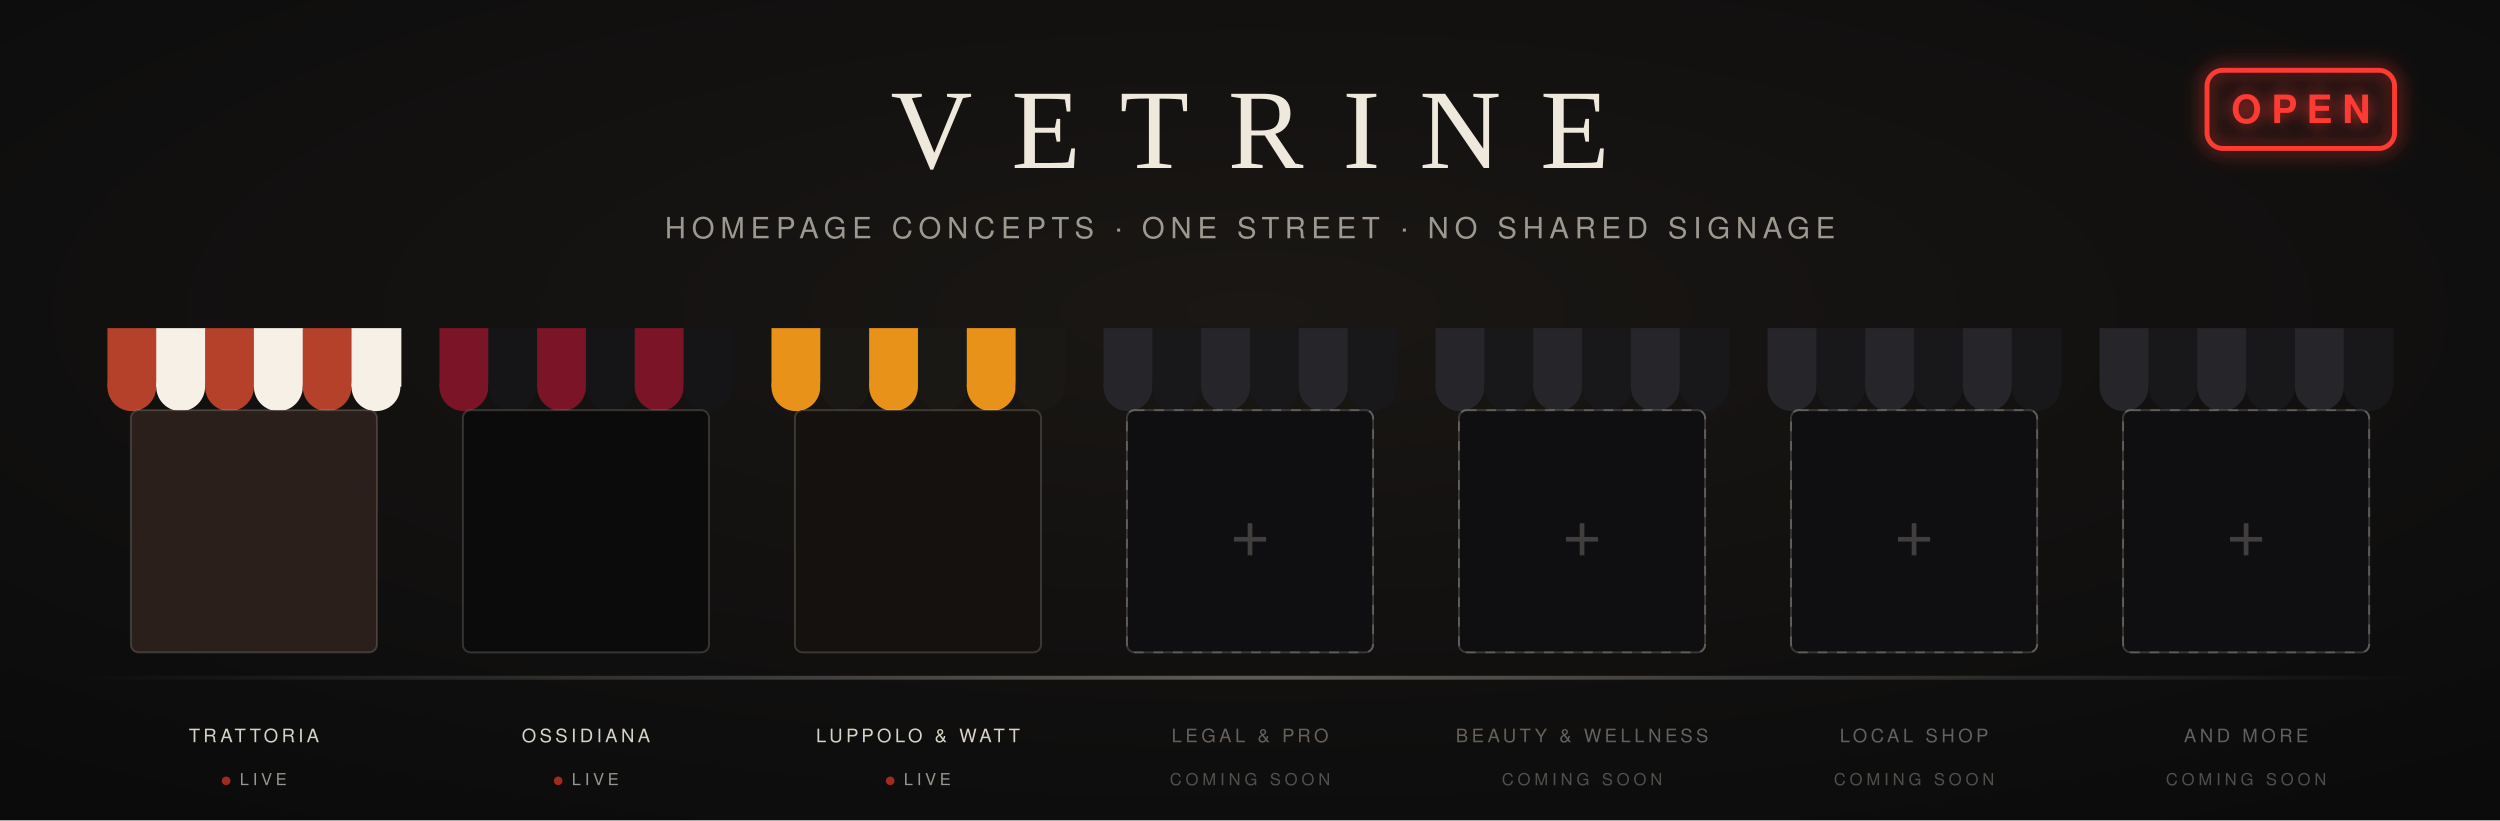
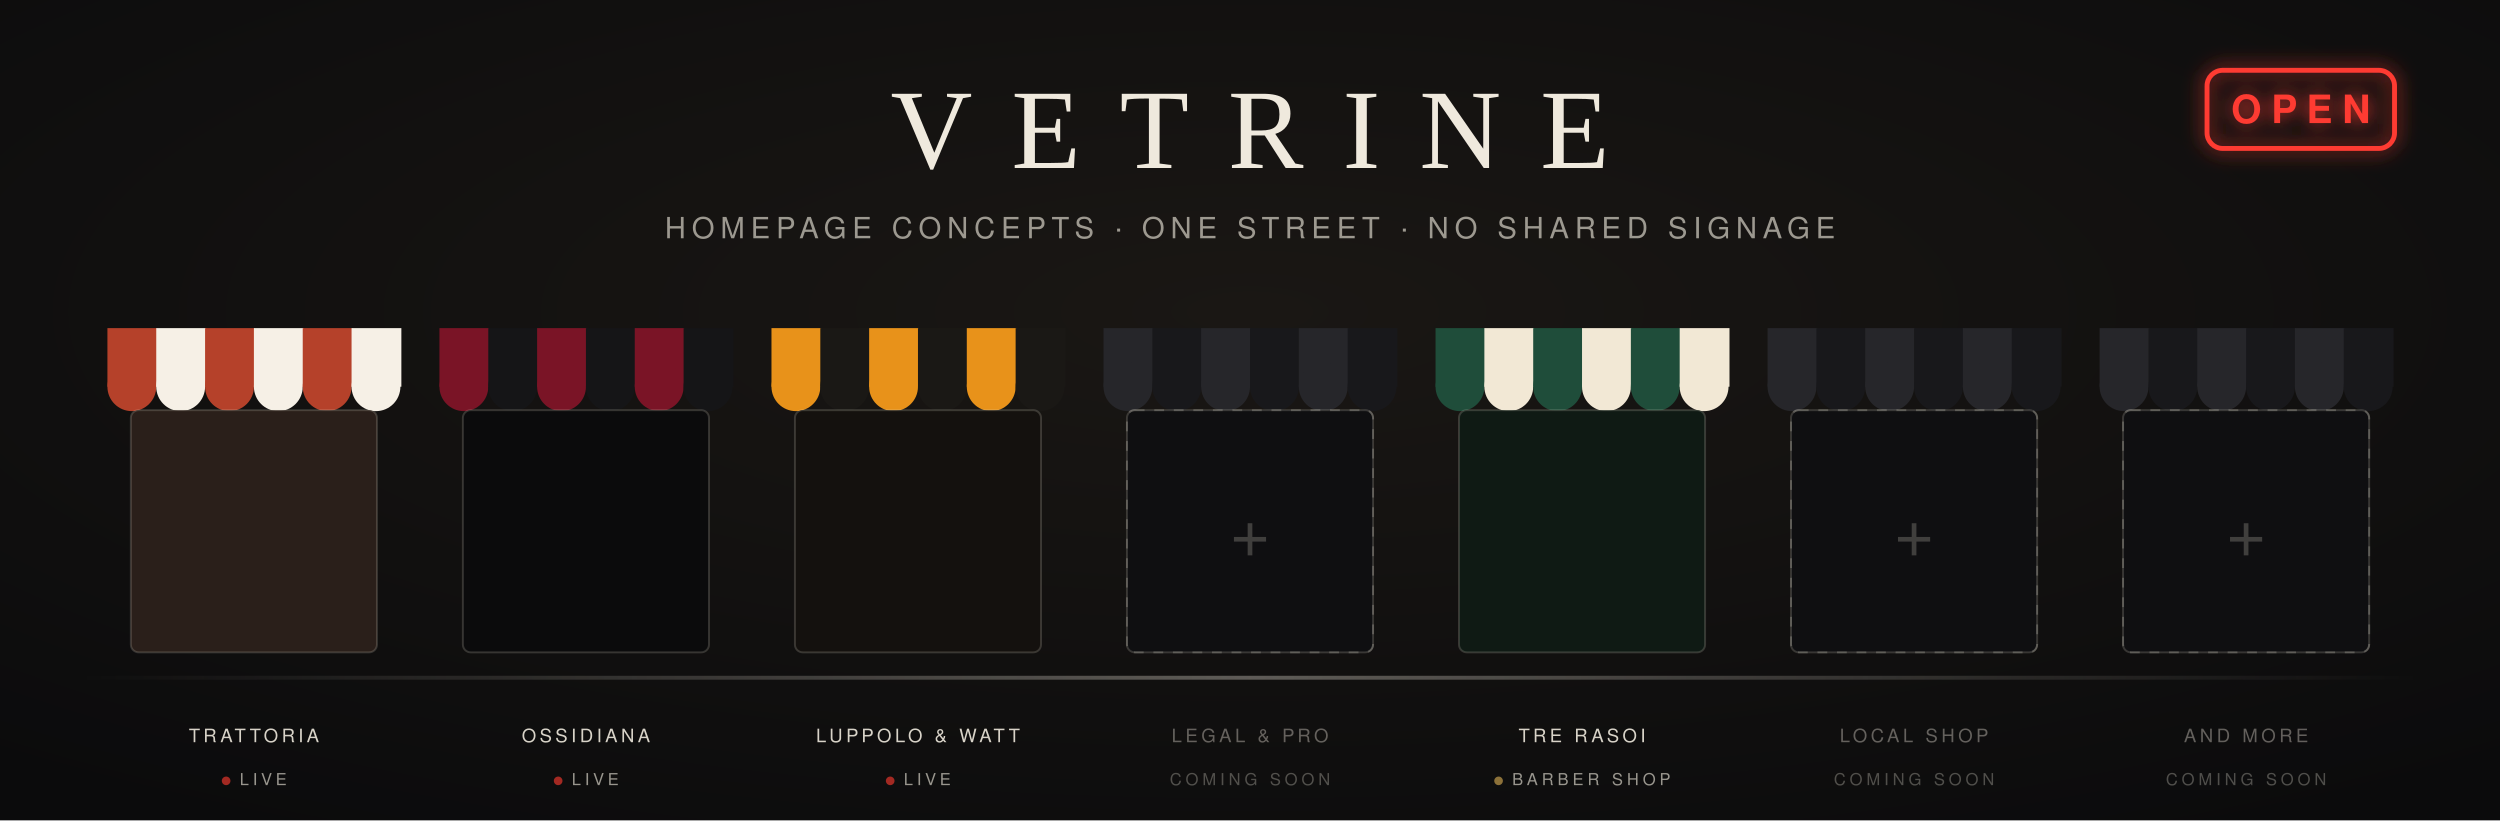
- <svg xmlns="http://www.w3.org/2000/svg" viewBox="0 0 1280 420" width="1280" height="420" role="img" aria-label="A street of shop fronts: Trattoria, Ossidiana and Luppolo &amp; Watt are lit and open, four more windows are dark and coming soon.">
+ <svg xmlns="http://www.w3.org/2000/svg" viewBox="0 0 1280 420" width="1280" height="420" role="img" aria-label="A street of shop fronts: Trattoria, Ossidiana, Luppolo &amp; Watt and Bottega Tre Rasoi are lit and open, three more windows are dark and coming soon.">
  <style>
  .serif{font-family:Georgia,'Times New Roman',serif}
  .sans{font-family:'Helvetica Neue',Helvetica,Arial,sans-serif}
  @keyframes on{from{opacity:0}to{opacity:1}}
  @keyframes pulse{0%,100%{opacity:.82}50%{opacity:1}}
  @keyframes sweep{from{transform:translateX(-46px)}to{transform:translateX(46px)}}
  @keyframes flick{0%,90%,100%{opacity:1}92%{opacity:.25}94%{opacity:1}96%{opacity:.4}97%{opacity:1}}
  @keyframes rise{from{opacity:0;transform:translateY(8px)}to{opacity:1;transform:none}}
  .lit{opacity:0;animation:on 1.4s ease-out forwards, pulse 5s 2s ease-in-out infinite}
  .beam{animation:sweep 6.5s ease-in-out infinite alternate}
  .neon{animation:flick 7s infinite}
  .title{animation:rise 1.2s .1s both}
  .sub{animation:rise 1.2s .5s both}
  @media (prefers-reduced-motion: reduce){*{animation:none!important}.lit{opacity:1}}
</style>
  <defs>
    <radialGradient id="vig" cx="50%" cy="38%" r="75%">
      <stop offset="0" stop-color="#1a1714" />
      <stop offset="1" stop-color="#0b0b0c" />
    </radialGradient>
    <linearGradient id="ground" x1="0" x2="1">
      <stop offset="0" stop-color="#efe9dd" stop-opacity="0" />
      <stop offset=".5" stop-color="#efe9dd" stop-opacity=".35" />
      <stop offset="1" stop-color="#efe9dd" stop-opacity="0" />
    </linearGradient>
    <linearGradient id="warm" x1="0" y1="0" x2="0" y2="1">
      <stop offset="0" stop-color="#f7dcae" />
      <stop offset="1" stop-color="#e2a05f" />
    </linearGradient>
    <radialGradient id="beam" cx="50%" cy="50%" r="50%">
      <stop offset="0" stop-color="#efe9dd" stop-opacity=".9" />
      <stop offset=".45" stop-color="#d2566b" stop-opacity=".35" />
      <stop offset="1" stop-color="#7a1426" stop-opacity="0" />
    </radialGradient>
    <filter id="neon" x="-40%" y="-80%" width="180%" height="260%">
      <feGaussianBlur stdDeviation="5" result="b" />
      <feMerge>
        <feMergeNode in="b" />
        <feMergeNode in="SourceGraphic" />
      </feMerge>
    </filter>
    <filter id="soft" x="-30%" y="-30%" width="160%" height="160%">
      <feGaussianBlur stdDeviation="14" />
    </filter>
    <clipPath id="clipO">
      <rect x="0" y="0" width="0" height="0" rx="4" />
    </clipPath>
  </defs>
  <rect width="1280" height="420" fill="url(#vig)" />
  <text class="serif title" x="640.0" y="86" text-anchor="middle" fill="#efe9dd" font-size="58" letter-spacing="20">VETRINE</text>
  <text class="sans sub" x="640.0" y="122" text-anchor="middle" fill="#efe9dd" fill-opacity=".62" font-size="15" letter-spacing="3">HOMEPAGE CONCEPTS · ONE STREET · NO SHARED SIGNAGE</text>
  <g class="neon" filter="url(#neon)">
    <rect x="1130" y="36" width="96" height="40" rx="8" fill="none" stroke="#fe3b30" stroke-width="2.5" />
    <text class="sans" x="1178" y="63" text-anchor="middle" fill="#fe3b30" font-size="20" letter-spacing="5" font-weight="700">OPEN</text>
  </g>
  <rect x="55.0" y="168" width="25.5" height="30" fill="#b5412a" />
  <circle cx="67.5" cy="198" r="12.5" fill="#b5412a" />
  <rect x="80.0" y="168" width="25.5" height="30" fill="#f6f0e6" />
  <circle cx="92.5" cy="198" r="12.5" fill="#f6f0e6" />
  <rect x="105.0" y="168" width="25.5" height="30" fill="#b5412a" />
  <circle cx="117.5" cy="198" r="12.5" fill="#b5412a" />
  <rect x="130.0" y="168" width="25.5" height="30" fill="#f6f0e6" />
  <circle cx="142.5" cy="198" r="12.5" fill="#f6f0e6" />
  <rect x="155.0" y="168" width="25.5" height="30" fill="#b5412a" />
  <circle cx="167.5" cy="198" r="12.5" fill="#b5412a" />
  <rect x="180.0" y="168" width="25.5" height="30" fill="#f6f0e6" />
  <circle cx="192.5" cy="198" r="12.5" fill="#f6f0e6" />
  <rect x="67" y="210" width="126" height="124" rx="4" fill="#2a1f1a" />
  <g class="lit" style="animation-delay:0.5s,1.9s">
    <rect x="67" y="210" width="126" height="124" rx="4" fill="url(#warm)" />
    <line x1="130" y1="210" x2="130" y2="240" stroke="#5c4d43" stroke-width="2" />
    <path d="M113 258 Q130 232 147 258 Z" fill="#b5412a" />
    <ellipse cx="130" cy="260" rx="26" ry="4" fill="#fff6dc" opacity=".8" />
    <rect x="95" y="294" width="70" height="6" rx="2" fill="#5c3a22" />
    <rect x="103" y="300" width="5" height="26" fill="#5c3a22" />
    <rect x="152" y="300" width="5" height="26" fill="#5c3a22" />
    <circle cx="130" cy="288" r="8" fill="#fff" opacity=".9" />
  </g>
  <rect x="67" y="210" width="126" height="124" rx="4" fill="none" stroke="#efe9dd" stroke-opacity=".18" />
  <text class="sans" x="130" y="380" text-anchor="middle" fill="#efe9dd" fill-opacity=".9" font-size="9.5" letter-spacing="1.8">TRATTORIA</text>
  <text class="sans" x="130" y="402" text-anchor="middle" fill="#efe9dd" fill-opacity=".62" font-size="8.5" letter-spacing="2">
    <tspan fill="#fe3b30">●</tspan> LIVE</text>
  <rect x="225.0" y="168" width="25.5" height="30" fill="#7a1426" />
  <circle cx="237.5" cy="198" r="12.5" fill="#7a1426" />
  <rect x="250.0" y="168" width="25.5" height="30" fill="#151517" />
  <circle cx="262.5" cy="198" r="12.5" fill="#151517" />
  <rect x="275.0" y="168" width="25.5" height="30" fill="#7a1426" />
  <circle cx="287.5" cy="198" r="12.5" fill="#7a1426" />
  <rect x="300.0" y="168" width="25.5" height="30" fill="#151517" />
  <circle cx="312.5" cy="198" r="12.5" fill="#151517" />
  <rect x="325.0" y="168" width="25.5" height="30" fill="#7a1426" />
  <circle cx="337.5" cy="198" r="12.5" fill="#7a1426" />
  <rect x="350.0" y="168" width="25.5" height="30" fill="#151517" />
  <circle cx="362.5" cy="198" r="12.5" fill="#151517" />
  <rect x="237" y="210" width="126" height="124" rx="4" fill="#0b0b0c" />
  <g class="lit" style="animation-delay:1.0s,2.4s">
    <clipPath id="co">
      <rect x="237" y="210" width="126" height="124" rx="4" />
    </clipPath>
    <g clip-path="url(#co)">
      <rect x="237" y="210" width="126" height="124" fill="#0b0b0c" />
      <ellipse cx="300" cy="296" rx="44" ry="13" fill="#2a2a2d" />
      <g class="beam">
        <ellipse cx="300" cy="284" rx="62" ry="62" fill="url(#beam)" />
      </g>
      <ellipse cx="300" cy="290" rx="36" ry="10" fill="#efe9dd" opacity=".9" />
      <ellipse cx="300" cy="288" rx="12" ry="4" fill="#7a1426" />
    </g>
  </g>
  <rect x="237" y="210" width="126" height="124" rx="4" fill="none" stroke="#efe9dd" stroke-opacity=".18" />
  <text class="sans" x="300" y="380" text-anchor="middle" fill="#efe9dd" fill-opacity=".9" font-size="9.5" letter-spacing="1.8">OSSIDIANA</text>
  <text class="sans" x="300" y="402" text-anchor="middle" fill="#efe9dd" fill-opacity=".62" font-size="8.5" letter-spacing="2">
    <tspan fill="#fe3b30">●</tspan> LIVE</text>
  <rect x="395.0" y="168" width="25.5" height="30" fill="#e8921a" />
  <circle cx="407.5" cy="198" r="12.5" fill="#e8921a" />
  <rect x="420.0" y="168" width="25.5" height="30" fill="#1a1815" />
  <circle cx="432.5" cy="198" r="12.5" fill="#1a1815" />
  <rect x="445.0" y="168" width="25.5" height="30" fill="#e8921a" />
  <circle cx="457.5" cy="198" r="12.5" fill="#e8921a" />
  <rect x="470.0" y="168" width="25.5" height="30" fill="#1a1815" />
  <circle cx="482.5" cy="198" r="12.5" fill="#1a1815" />
  <rect x="495.0" y="168" width="25.5" height="30" fill="#e8921a" />
  <circle cx="507.5" cy="198" r="12.5" fill="#e8921a" />
  <rect x="520.0" y="168" width="25.5" height="30" fill="#1a1815" />
  <circle cx="532.5" cy="198" r="12.5" fill="#1a1815" />
  <rect x="407" y="210" width="126" height="124" rx="4" fill="#14110e" />
  <g class="lit" style="animation-delay:1.5s,2.9s">
    <rect x="407" y="210" width="126" height="124" rx="4" fill="#e8921a" />
    <path d="M443 252 h54 l-5 64 a5 5 0 0 1 -5 5 h-34 a5 5 0 0 1 -5 -5 z" fill="#f3b13d" stroke="#1a1815" stroke-width="4" stroke-linejoin="round" />
    <path d="M440 252 c0 -9 7 -13 13 -10 c3 -7 15 -7 18 0 c8 -4 15 1 16 10 z" fill="#f4e9d2" stroke="#1a1815" stroke-width="4" stroke-linejoin="round" />
    <path d="M474 266 l-12 20 h9 l-4 19 14 -25 h-9 z" fill="#1a1815" />
  </g>
  <rect x="407" y="210" width="126" height="124" rx="4" fill="none" stroke="#efe9dd" stroke-opacity=".18" />
  <text class="sans" x="470" y="380" text-anchor="middle" fill="#efe9dd" fill-opacity=".9" font-size="9.5" letter-spacing="1.8">LUPPOLO &amp; WATT</text>
  <text class="sans" x="470" y="402" text-anchor="middle" fill="#efe9dd" fill-opacity=".62" font-size="8.5" letter-spacing="2">
    <tspan fill="#fe3b30">●</tspan> LIVE</text>
  <rect x="565.0" y="168" width="25.5" height="30" fill="#26262a" />
  <circle cx="577.5" cy="198" r="12.5" fill="#26262a" />
  <rect x="590.0" y="168" width="25.5" height="30" fill="#18181b" />
  <circle cx="602.5" cy="198" r="12.5" fill="#18181b" />
  <rect x="615.0" y="168" width="25.5" height="30" fill="#26262a" />
  <circle cx="627.5" cy="198" r="12.5" fill="#26262a" />
  <rect x="640.0" y="168" width="25.5" height="30" fill="#18181b" />
  <circle cx="652.5" cy="198" r="12.5" fill="#18181b" />
  <rect x="665.0" y="168" width="25.5" height="30" fill="#26262a" />
  <circle cx="677.5" cy="198" r="12.5" fill="#26262a" />
  <rect x="690.0" y="168" width="25.5" height="30" fill="#18181b" />
  <circle cx="702.5" cy="198" r="12.5" fill="#18181b" />
  <rect x="577" y="210" width="126" height="124" rx="4" fill="#0f0f11" stroke="#efe9dd" stroke-opacity=".22" stroke-dasharray="5 5" />
  <text class="sans" x="640" y="284.0" text-anchor="middle" fill="#efe9dd" fill-opacity=".22" font-size="34" font-weight="200">+</text>
  <rect x="577" y="210" width="126" height="124" rx="4" fill="none" stroke="#efe9dd" stroke-opacity=".18" />
  <text class="sans" x="640" y="380" text-anchor="middle" fill="#efe9dd" fill-opacity=".38" font-size="9.5" letter-spacing="1.8">LEGAL &amp; PRO</text>
  <text class="sans" x="640" y="402" text-anchor="middle" fill="#efe9dd" fill-opacity=".3" font-size="8.5" letter-spacing="2">COMING SOON</text>
-   <rect x="735.0" y="168" width="25.5" height="30" fill="#26262a" />
-   <circle cx="747.5" cy="198" r="12.5" fill="#26262a" />
-   <rect x="760.0" y="168" width="25.5" height="30" fill="#18181b" />
-   <circle cx="772.5" cy="198" r="12.5" fill="#18181b" />
-   <rect x="785.0" y="168" width="25.5" height="30" fill="#26262a" />
-   <circle cx="797.5" cy="198" r="12.5" fill="#26262a" />
-   <rect x="810.0" y="168" width="25.5" height="30" fill="#18181b" />
-   <circle cx="822.5" cy="198" r="12.5" fill="#18181b" />
-   <rect x="835.0" y="168" width="25.5" height="30" fill="#26262a" />
-   <circle cx="847.5" cy="198" r="12.5" fill="#26262a" />
-   <rect x="860.0" y="168" width="25.5" height="30" fill="#18181b" />
-   <circle cx="872.5" cy="198" r="12.5" fill="#18181b" />
-   <rect x="747" y="210" width="126" height="124" rx="4" fill="#0f0f11" stroke="#efe9dd" stroke-opacity=".22" stroke-dasharray="5 5" />
-   <text class="sans" x="810" y="284.0" text-anchor="middle" fill="#efe9dd" fill-opacity=".22" font-size="34" font-weight="200">+</text>
+   <rect x="735.0" y="168" width="25.5" height="30" fill="#1f4d3a" />
+   <circle cx="747.5" cy="198" r="12.5" fill="#1f4d3a" />
+   <rect x="760.0" y="168" width="25.5" height="30" fill="#f2e8d5" />
+   <circle cx="772.5" cy="198" r="12.5" fill="#f2e8d5" />
+   <rect x="785.0" y="168" width="25.5" height="30" fill="#1f4d3a" />
+   <circle cx="797.5" cy="198" r="12.5" fill="#1f4d3a" />
+   <rect x="810.0" y="168" width="25.5" height="30" fill="#f2e8d5" />
+   <circle cx="822.5" cy="198" r="12.5" fill="#f2e8d5" />
+   <rect x="835.0" y="168" width="25.5" height="30" fill="#1f4d3a" />
+   <circle cx="847.5" cy="198" r="12.5" fill="#1f4d3a" />
+   <rect x="860.0" y="168" width="25.5" height="30" fill="#f2e8d5" />
+   <circle cx="872.5" cy="198" r="12.5" fill="#f2e8d5" />
+   <rect x="747" y="210" width="126" height="124" rx="4" fill="#0f1a14" />
+   <g class="lit" style="animation-delay:2.0s,3.4s">
+     <rect x="747" y="210" width="126" height="124" rx="4" fill="#f2e8d5" />
+     <rect x="795" y="236" width="30" height="76" rx="14" fill="#1f4d3a" stroke="#143426" stroke-width="3" />
+     <path d="M795 252 l30 -12 M795 268 l30 -12 M795 284 l30 -12 M795 300 l30 -12" stroke="#b8892f" stroke-width="7" />
+     <rect x="791" y="230" width="38" height="12" rx="5" fill="#b8892f" />
+     <rect x="791" y="306" width="38" height="12" rx="5" fill="#b8892f" />
+   </g>
  <rect x="747" y="210" width="126" height="124" rx="4" fill="none" stroke="#efe9dd" stroke-opacity=".18" />
-   <text class="sans" x="810" y="380" text-anchor="middle" fill="#efe9dd" fill-opacity=".38" font-size="9.5" letter-spacing="1.8">BEAUTY &amp; WELLNESS</text>
-   <text class="sans" x="810" y="402" text-anchor="middle" fill="#efe9dd" fill-opacity=".3" font-size="8.5" letter-spacing="2">COMING SOON</text>
+   <text class="sans" x="810" y="380" text-anchor="middle" fill="#efe9dd" fill-opacity=".9" font-size="9.5" letter-spacing="1.8">TRE RASOI</text>
+   <text class="sans" x="810" y="402" text-anchor="middle" fill="#efe9dd" fill-opacity=".62" font-size="8.5" letter-spacing="2">
+     <tspan fill="#d9ae55">●</tspan> BARBER SHOP</text>
  <rect x="905.0" y="168" width="25.5" height="30" fill="#26262a" />
  <circle cx="917.5" cy="198" r="12.5" fill="#26262a" />
  <rect x="930.0" y="168" width="25.5" height="30" fill="#18181b" />
  <circle cx="942.5" cy="198" r="12.5" fill="#18181b" />
  <rect x="955.0" y="168" width="25.5" height="30" fill="#26262a" />
  <circle cx="967.5" cy="198" r="12.5" fill="#26262a" />
  <rect x="980.0" y="168" width="25.5" height="30" fill="#18181b" />
  <circle cx="992.5" cy="198" r="12.5" fill="#18181b" />
  <rect x="1005.0" y="168" width="25.5" height="30" fill="#26262a" />
  <circle cx="1017.5" cy="198" r="12.5" fill="#26262a" />
  <rect x="1030.0" y="168" width="25.5" height="30" fill="#18181b" />
  <circle cx="1042.5" cy="198" r="12.5" fill="#18181b" />
  <rect x="917" y="210" width="126" height="124" rx="4" fill="#0f0f11" stroke="#efe9dd" stroke-opacity=".22" stroke-dasharray="5 5" />
  <text class="sans" x="980" y="284.0" text-anchor="middle" fill="#efe9dd" fill-opacity=".22" font-size="34" font-weight="200">+</text>
  <rect x="917" y="210" width="126" height="124" rx="4" fill="none" stroke="#efe9dd" stroke-opacity=".18" />
  <text class="sans" x="980" y="380" text-anchor="middle" fill="#efe9dd" fill-opacity=".38" font-size="9.5" letter-spacing="1.8">LOCAL SHOP</text>
  <text class="sans" x="980" y="402" text-anchor="middle" fill="#efe9dd" fill-opacity=".3" font-size="8.5" letter-spacing="2">COMING SOON</text>
  <rect x="1075.0" y="168" width="25.5" height="30" fill="#26262a" />
  <circle cx="1087.5" cy="198" r="12.5" fill="#26262a" />
  <rect x="1100.0" y="168" width="25.5" height="30" fill="#18181b" />
  <circle cx="1112.5" cy="198" r="12.5" fill="#18181b" />
  <rect x="1125.0" y="168" width="25.5" height="30" fill="#26262a" />
  <circle cx="1137.5" cy="198" r="12.5" fill="#26262a" />
  <rect x="1150.0" y="168" width="25.5" height="30" fill="#18181b" />
  <circle cx="1162.5" cy="198" r="12.5" fill="#18181b" />
  <rect x="1175.0" y="168" width="25.5" height="30" fill="#26262a" />
  <circle cx="1187.5" cy="198" r="12.5" fill="#26262a" />
  <rect x="1200.0" y="168" width="25.5" height="30" fill="#18181b" />
  <circle cx="1212.5" cy="198" r="12.5" fill="#18181b" />
  <rect x="1087" y="210" width="126" height="124" rx="4" fill="#0f0f11" stroke="#efe9dd" stroke-opacity=".22" stroke-dasharray="5 5" />
  <text class="sans" x="1150" y="284.0" text-anchor="middle" fill="#efe9dd" fill-opacity=".22" font-size="34" font-weight="200">+</text>
  <rect x="1087" y="210" width="126" height="124" rx="4" fill="none" stroke="#efe9dd" stroke-opacity=".18" />
  <text class="sans" x="1150" y="380" text-anchor="middle" fill="#efe9dd" fill-opacity=".38" font-size="9.5" letter-spacing="1.8">AND MORE</text>
  <text class="sans" x="1150" y="402" text-anchor="middle" fill="#efe9dd" fill-opacity=".3" font-size="8.5" letter-spacing="2">COMING SOON</text>
  <rect x="40" y="346" width="1200" height="2" fill="url(#ground)" />
  <rect x="0" y="348" width="1280" height="72" fill="#0b0b0c" fill-opacity=".0" />
</svg>
